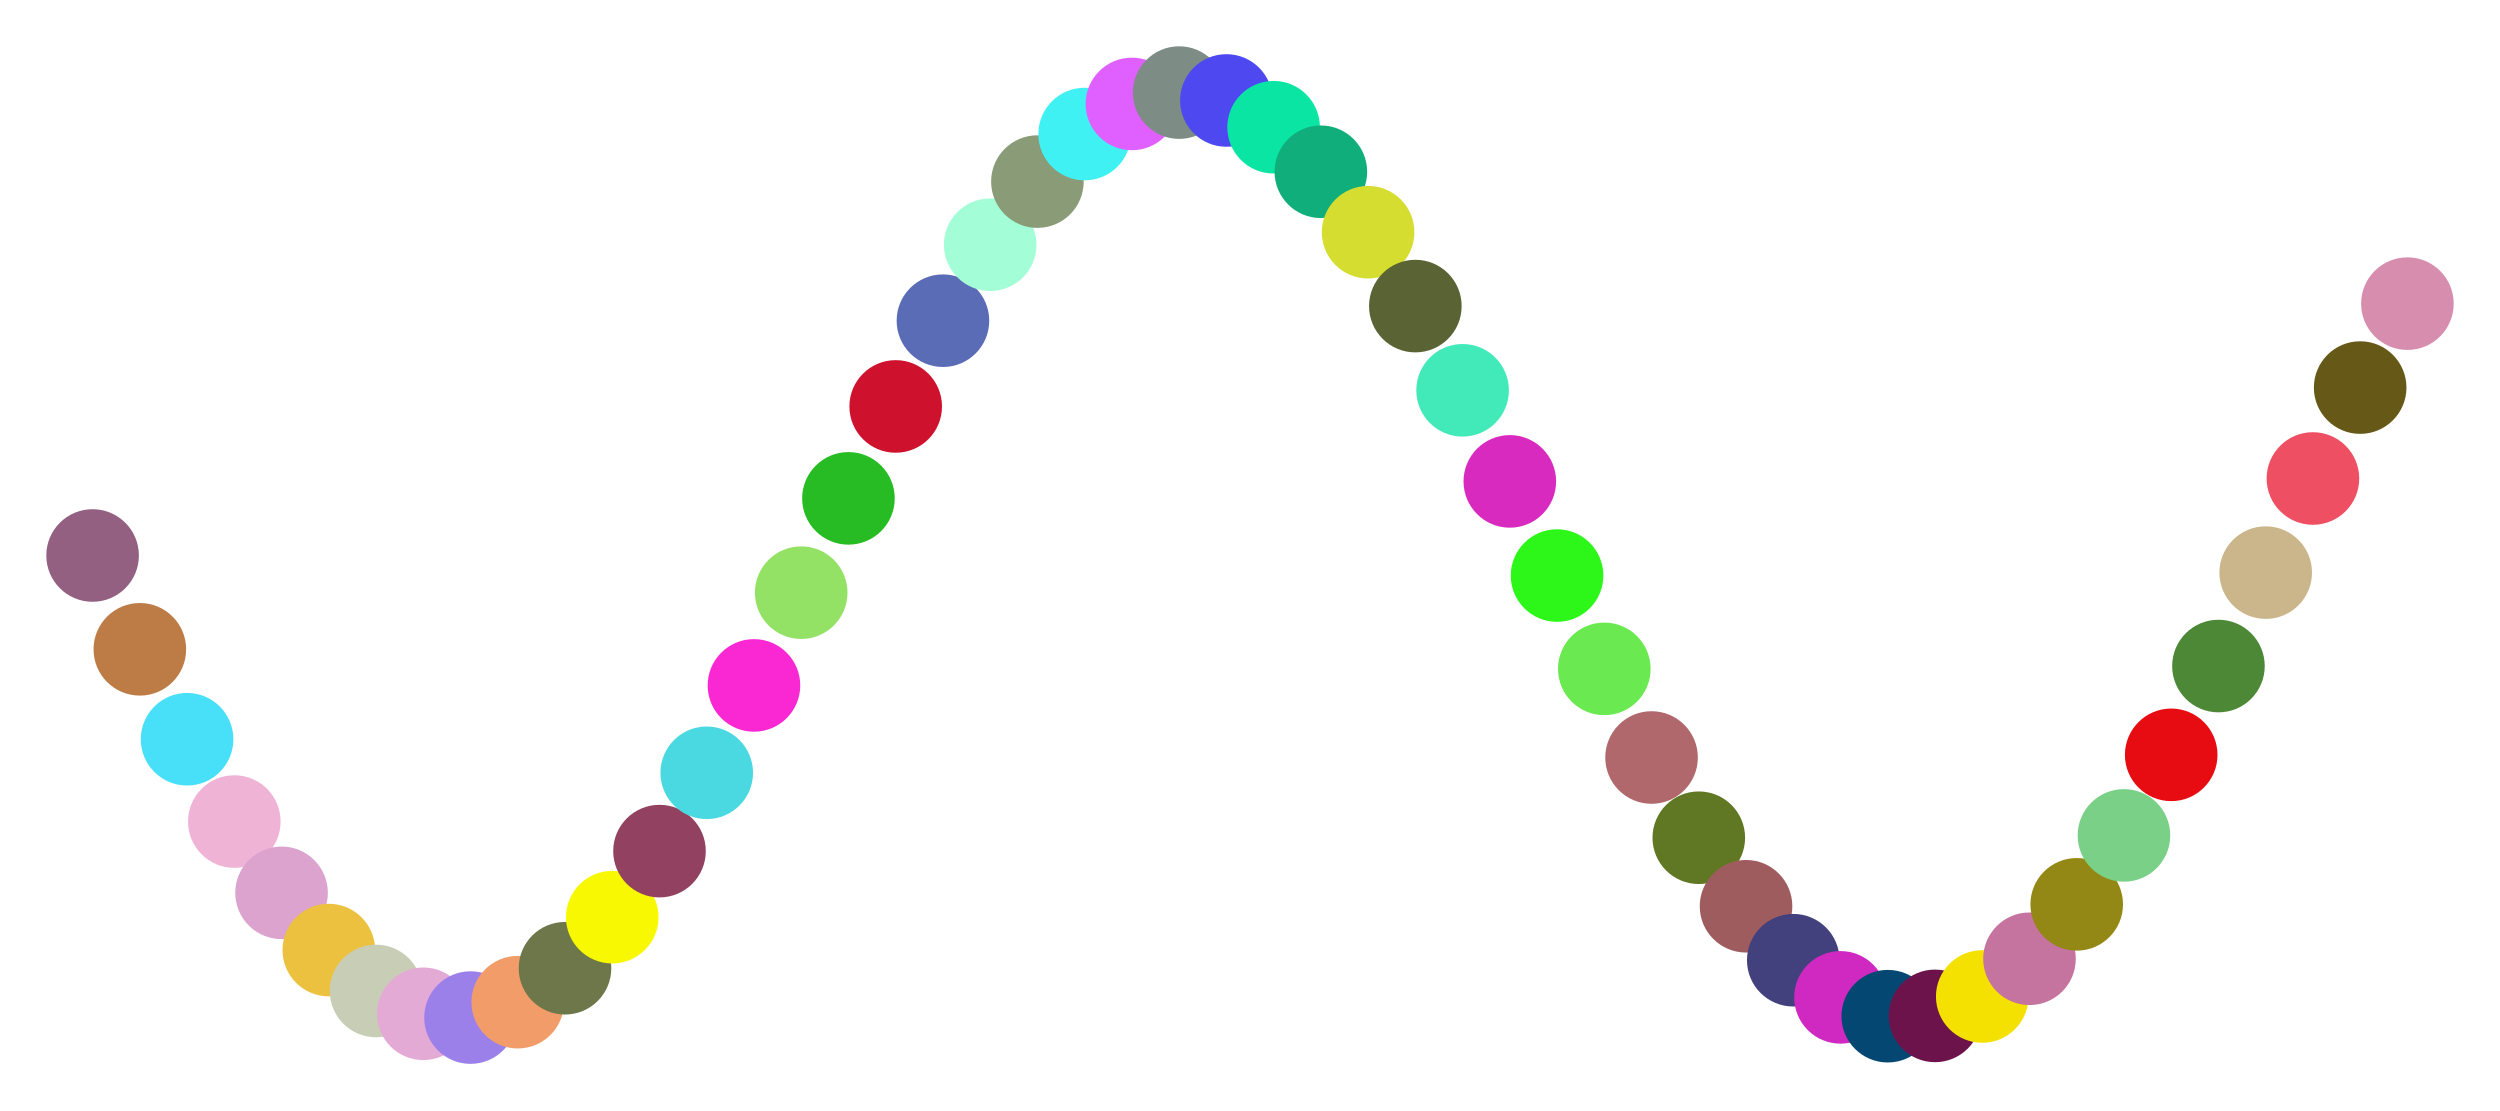
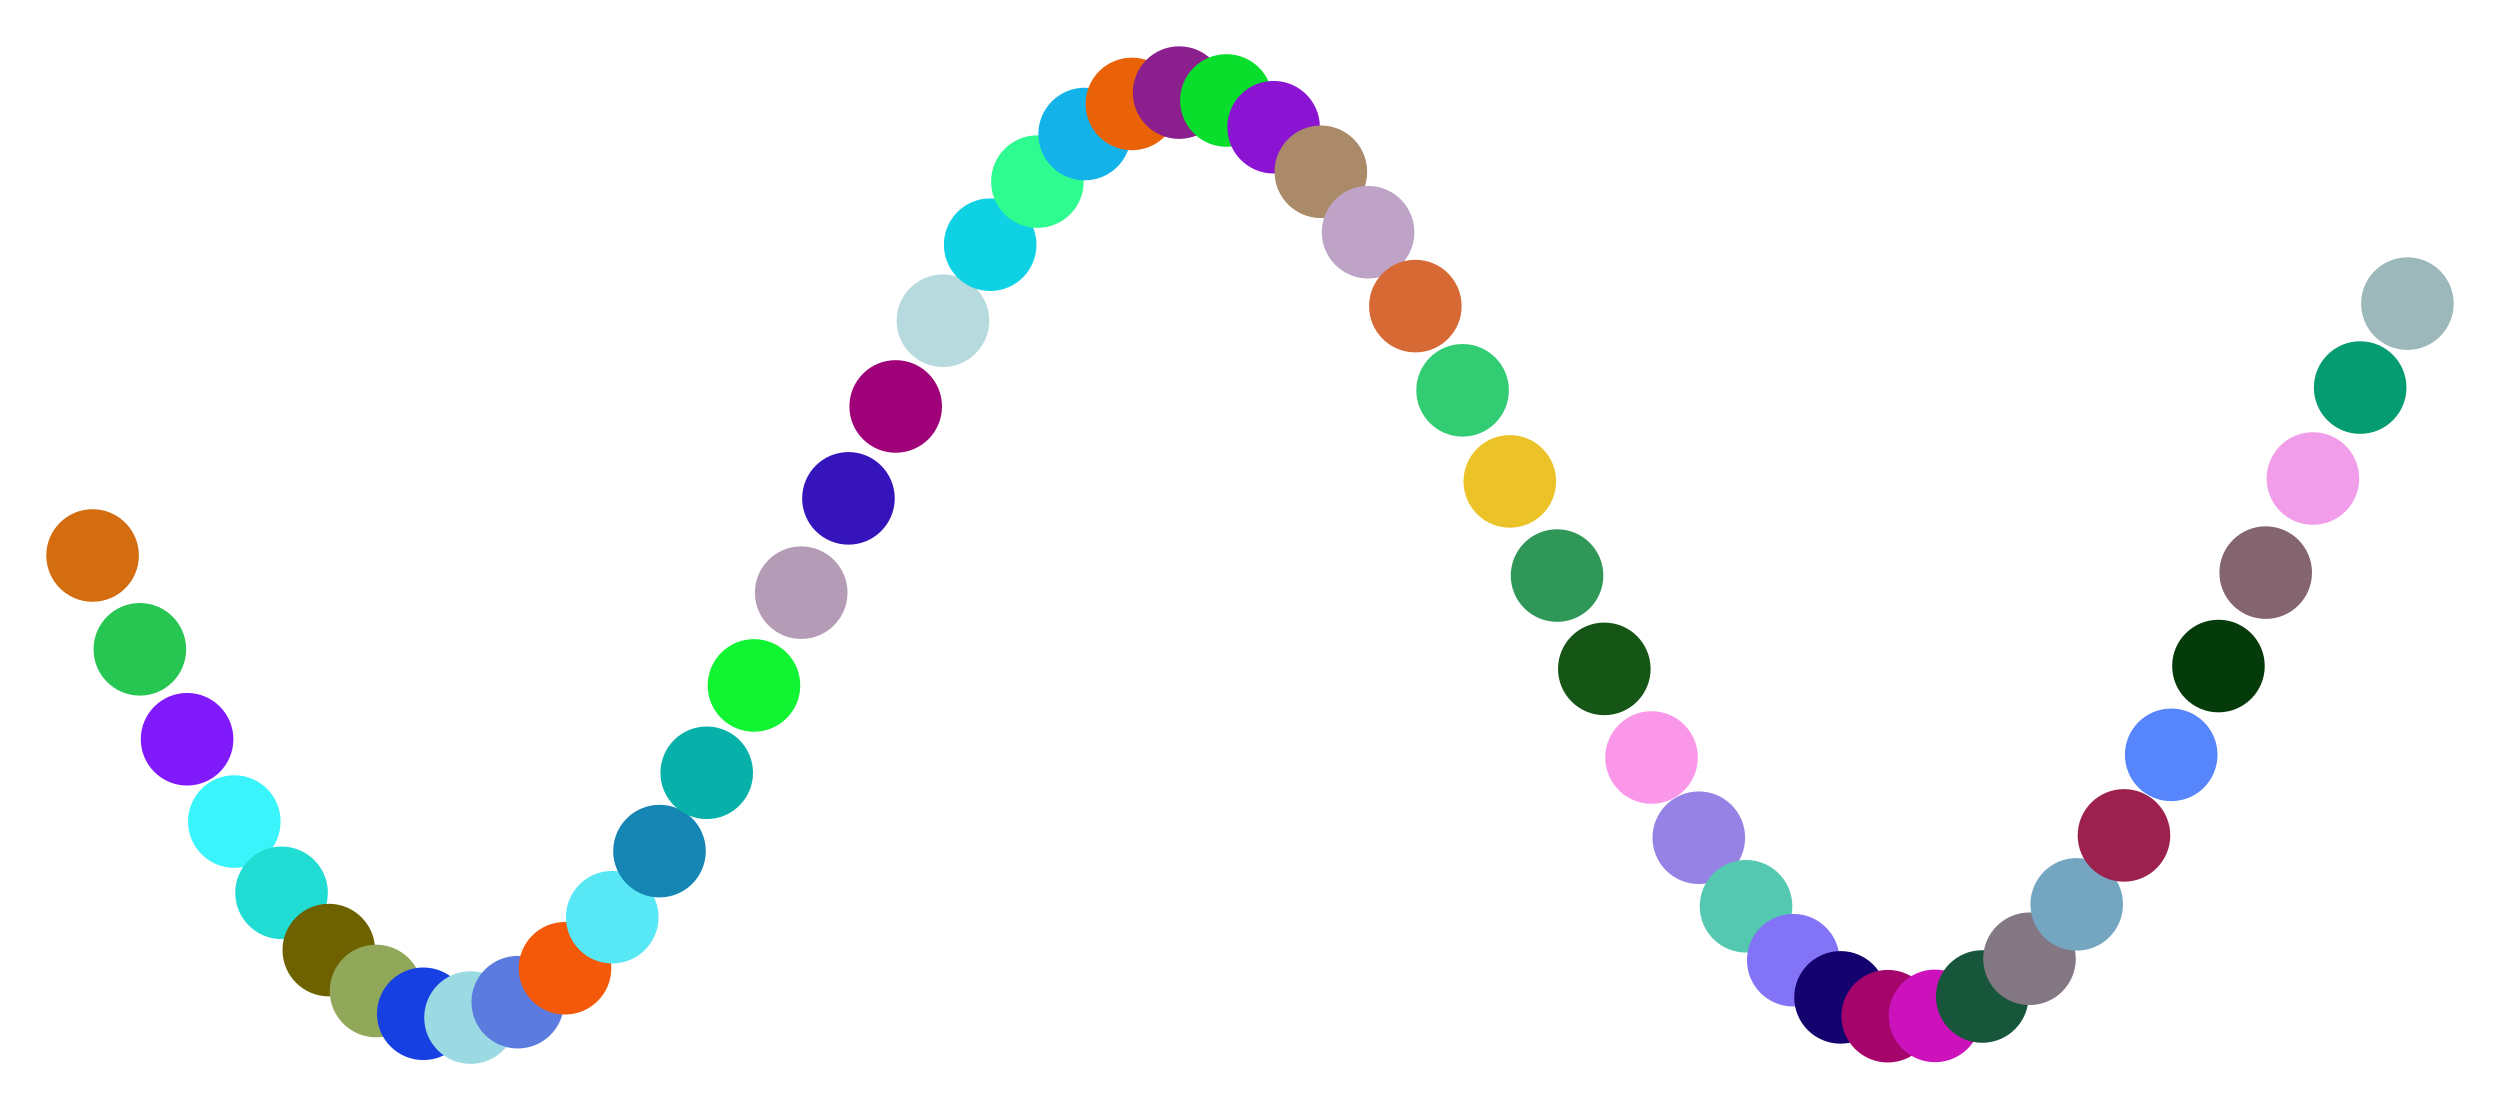
<svg xmlns="http://www.w3.org/2000/svg" width="200" height="88.812" viewBox="-4 26.003 108 47.958" version="1.1">
  <g>
-     <circle cx="0" cy="50" r="2" fill="#946082" />
-     <circle cx="2.041" cy="54.053" r="2" fill="#bd7b46" />
-     <circle cx="4.082" cy="57.938" r="2" fill="#48dff8" />
-     <circle cx="6.122" cy="61.494" r="2" fill="#efb3d6" />
-     <circle cx="8.163" cy="64.573" r="2" fill="#dba3ce" />
-     <circle cx="10.204" cy="67.046" r="2" fill="#ecc13f" />
-     <circle cx="12.245" cy="68.813" r="2" fill="#c8cdb6" />
-     <circle cx="14.286" cy="69.798" r="2" fill="#e4aad6" />
-     <circle cx="16.326" cy="69.962" r="2" fill="#9c80ea" />
-     <circle cx="18.367" cy="69.297" r="2" fill="#f29d69" />
-     <circle cx="20.408" cy="67.831" r="2" fill="#6d774a" />
-     <circle cx="22.449" cy="65.625" r="2" fill="#f9f803" />
-     <circle cx="24.49" cy="62.771" r="2" fill="#924260" />
-     <circle cx="26.531" cy="59.387" r="2" fill="#4bd9e1" />
-     <circle cx="28.571" cy="55.613" r="2" fill="#fa28d3" />
-     <circle cx="30.612" cy="51.606" r="2" fill="#93e165" />
-     <circle cx="32.653" cy="47.532" r="2" fill="#27bc23" />
-     <circle cx="34.694" cy="43.561" r="2" fill="#ce112c" />
-     <circle cx="36.735" cy="39.857" r="2" fill="#5b6cb7" />
-     <circle cx="38.776" cy="36.574" r="2" fill="#a3fed7" />
-     <circle cx="40.816" cy="33.848" r="2" fill="#8a9c77" />
-     <circle cx="42.857" cy="31.793" r="2" fill="#3ff1f2" />
-     <circle cx="44.898" cy="30.493" r="2" fill="#e060ff" />
-     <circle cx="46.939" cy="30.003" r="2" fill="#7d8c84" />
-     <circle cx="48.98" cy="30.343" r="2" fill="#4e48f1" />
-     <circle cx="51.02" cy="31.499" r="2" fill="#0be5a3" />
-     <circle cx="53.061" cy="33.423" r="2" fill="#10ae7b" />
-     <circle cx="55.102" cy="36.035" r="2" fill="#d6dd31" />
-     <circle cx="57.143" cy="39.226" r="2" fill="#5a6333" />
-     <circle cx="59.184" cy="42.864" r="2" fill="#42eaba" />
-     <circle cx="61.224" cy="46.799" r="2" fill="#d92ac0" />
-     <circle cx="63.265" cy="50.867" r="2" fill="#2cf719" />
-     <circle cx="65.306" cy="54.898" r="2" fill="#6ae951" />
-     <circle cx="67.347" cy="58.727" r="2" fill="#b0686c" />
-     <circle cx="69.388" cy="62.193" r="2" fill="#607724" />
-     <circle cx="71.429" cy="65.153" r="2" fill="#9f5c5f" />
-     <circle cx="73.469" cy="67.484" r="2" fill="#43407e" />
-     <circle cx="75.51" cy="69.089" r="2" fill="#cf29c2" />
-     <circle cx="77.551" cy="69.902" r="2" fill="#044773" />
-     <circle cx="79.592" cy="69.889" r="2" fill="#6c134b" />
-     <circle cx="81.633" cy="69.051" r="2" fill="#f5e101" />
-     <circle cx="83.674" cy="67.422" r="2" fill="#c5739f" />
-     <circle cx="85.714" cy="65.07" r="2" fill="#938815" />
-     <circle cx="87.755" cy="62.092" r="2" fill="#7ad087" />
-     <circle cx="89.796" cy="58.612" r="2" fill="#e70c11" />
-     <circle cx="91.837" cy="54.776" r="2" fill="#4c8835" />
-     <circle cx="93.878" cy="50.74" r="2" fill="#cbb68c" />
-     <circle cx="95.918" cy="46.674" r="2" fill="#ee4f63" />
-     <circle cx="97.959" cy="42.746" r="2" fill="#665918" />
-     <circle cx="100" cy="39.12" r="2" fill="#d78dae" />
+     <circle cx="0" cy="50" r="2" fill="#d36d10" />
+     <circle cx="2.041" cy="54.053" r="2" fill="#27c552" />
+     <circle cx="4.082" cy="57.938" r="2" fill="#801afb" />
+     <circle cx="6.122" cy="61.494" r="2" fill="#3af4fb" />
+     <circle cx="8.163" cy="64.573" r="2" fill="#20dcd3" />
+     <circle cx="10.204" cy="67.046" r="2" fill="#6d6100" />
+     <circle cx="12.245" cy="68.813" r="2" fill="#91a75a" />
+     <circle cx="14.286" cy="69.798" r="2" fill="#1640e2" />
+     <circle cx="16.326" cy="69.962" r="2" fill="#9bd9e3" />
+     <circle cx="18.367" cy="69.297" r="2" fill="#5b7bde" />
+     <circle cx="20.408" cy="67.831" r="2" fill="#f35908" />
+     <circle cx="22.449" cy="65.625" r="2" fill="#58e7f5" />
+     <circle cx="24.49" cy="62.771" r="2" fill="#1585b4" />
+     <circle cx="26.531" cy="59.387" r="2" fill="#08b0aa" />
+     <circle cx="28.571" cy="55.613" r="2" fill="#10f432" />
+     <circle cx="30.612" cy="51.606" r="2" fill="#b59cb6" />
+     <circle cx="32.653" cy="47.532" r="2" fill="#3514bc" />
+     <circle cx="34.694" cy="43.561" r="2" fill="#9f0278" />
+     <circle cx="36.735" cy="39.857" r="2" fill="#b6dadd" />
+     <circle cx="38.776" cy="36.574" r="2" fill="#0fd1e4" />
+     <circle cx="40.816" cy="33.848" r="2" fill="#2efc90" />
+     <circle cx="42.857" cy="31.793" r="2" fill="#13b3e9" />
+     <circle cx="44.898" cy="30.493" r="2" fill="#e96208" />
+     <circle cx="46.939" cy="30.003" r="2" fill="#8a1f8d" />
+     <circle cx="48.98" cy="30.343" r="2" fill="#0ade2d" />
+     <circle cx="51.02" cy="31.499" r="2" fill="#8a14d2" />
+     <circle cx="53.061" cy="33.423" r="2" fill="#aa8a69" />
+     <circle cx="55.102" cy="36.035" r="2" fill="#bfa3c6" />
+     <circle cx="57.143" cy="39.226" r="2" fill="#d76934" />
+     <circle cx="59.184" cy="42.864" r="2" fill="#32cc73" />
+     <circle cx="61.224" cy="46.799" r="2" fill="#ebc328" />
+     <circle cx="63.265" cy="50.867" r="2" fill="#2f9859" />
+     <circle cx="65.306" cy="54.898" r="2" fill="#155515" />
+     <circle cx="67.347" cy="58.727" r="2" fill="#fb97e9" />
+     <circle cx="69.388" cy="62.193" r="2" fill="#9681e4" />
+     <circle cx="71.429" cy="65.153" r="2" fill="#54c8b0" />
+     <circle cx="73.469" cy="67.484" r="2" fill="#8373f7" />
+     <circle cx="75.51" cy="69.089" r="2" fill="#14026f" />
+     <circle cx="77.551" cy="69.902" r="2" fill="#a5056b" />
+     <circle cx="79.592" cy="69.889" r="2" fill="#cc12ba" />
+     <circle cx="81.633" cy="69.051" r="2" fill="#17563b" />
+     <circle cx="83.674" cy="67.422" r="2" fill="#847784" />
+     <circle cx="85.714" cy="65.07" r="2" fill="#74a6c2" />
+     <circle cx="87.755" cy="62.092" r="2" fill="#9c214e" />
+     <circle cx="89.796" cy="58.612" r="2" fill="#5785fc" />
+     <circle cx="91.837" cy="54.776" r="2" fill="#053a0b" />
+     <circle cx="93.878" cy="50.74" r="2" fill="#84656f" />
+     <circle cx="95.918" cy="46.674" r="2" fill="#f29dea" />
+     <circle cx="97.959" cy="42.746" r="2" fill="#059c71" />
+     <circle cx="100" cy="39.12" r="2" fill="#9cb8ba" />
  </g>
</svg>
